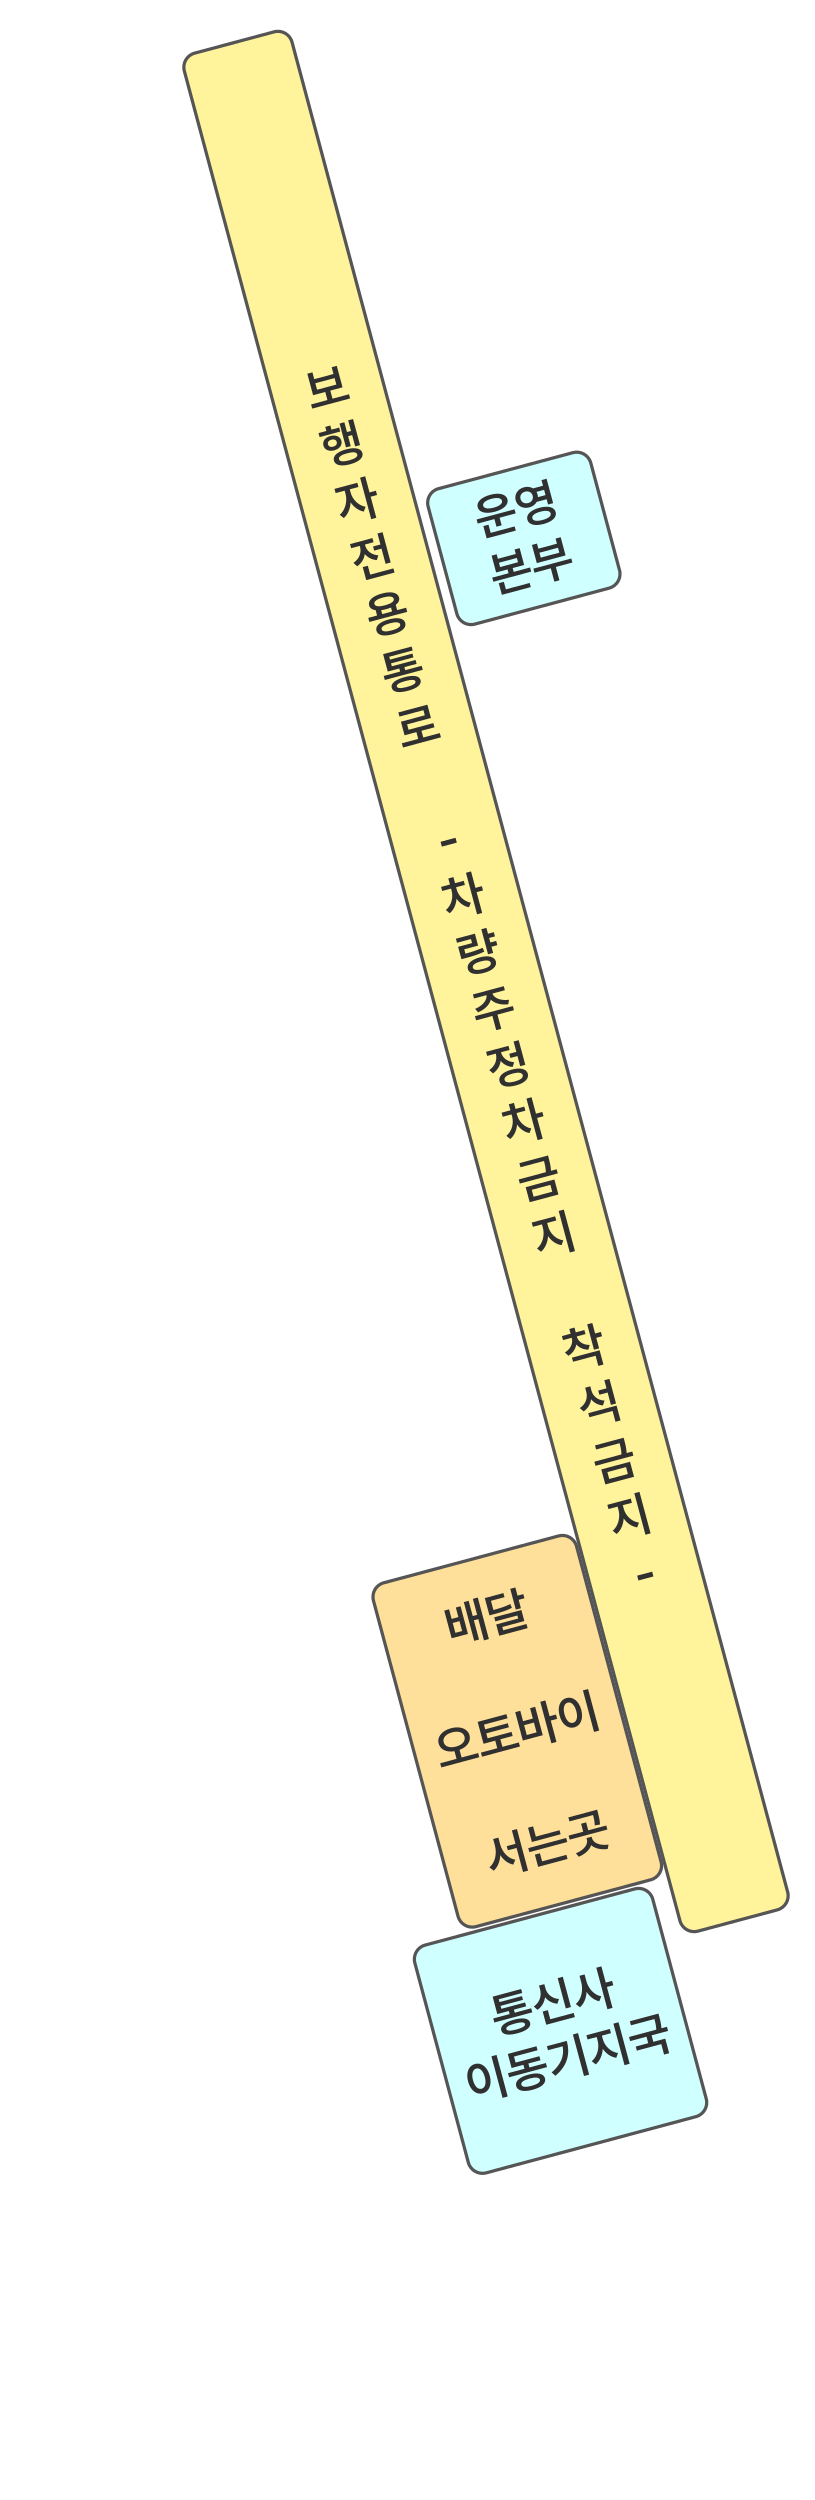
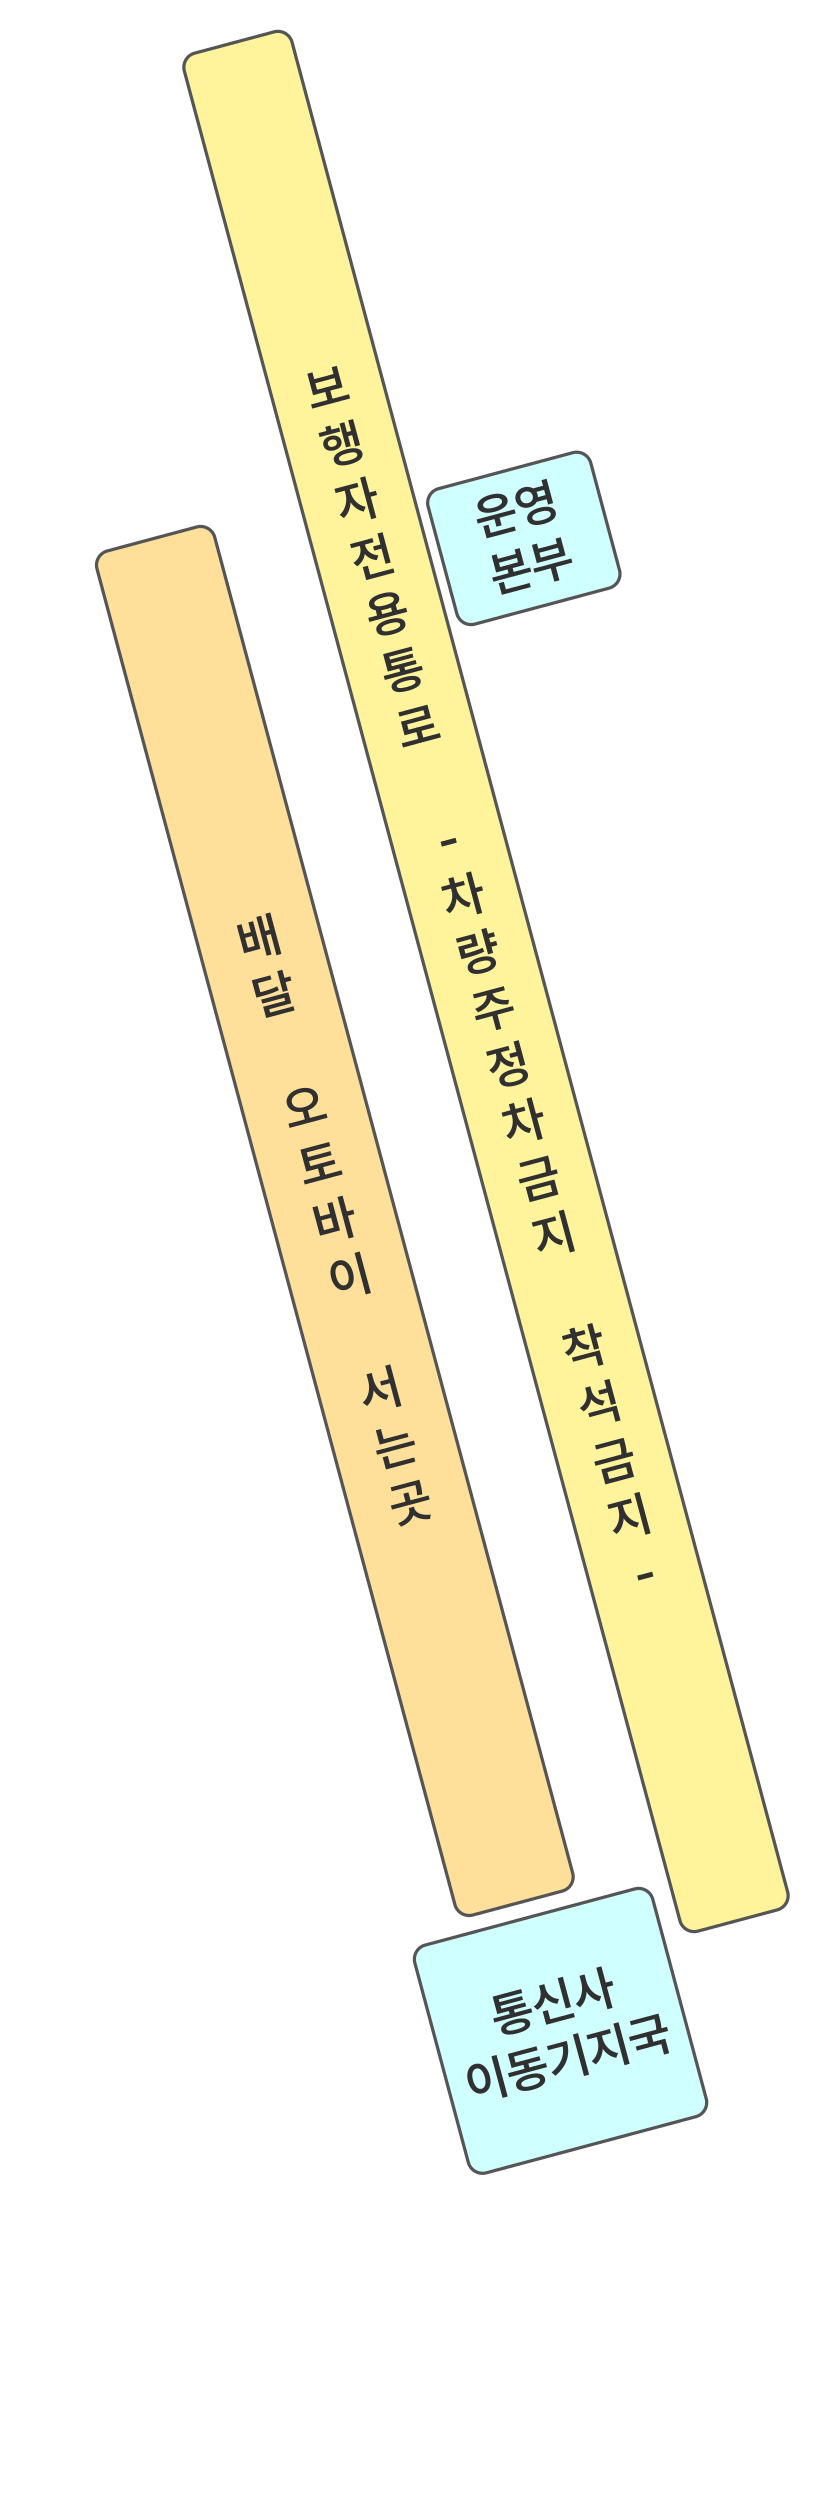
<svg xmlns="http://www.w3.org/2000/svg" width="251" height="770" viewBox="0 0 251 770" fill="none">
  <rect x="55.612" y="17.53" width="34.339" height="598.831" rx="4.5" transform="rotate(-14.9992 55.6124 17.5299)" fill="#FFED68" fill-opacity="0.65" />
  <rect x="55.612" y="17.53" width="34.339" height="598.831" rx="4.5" transform="rotate(-14.9992 55.6124 17.5299)" stroke="#555555" />
  <path d="M107.497 121.432L107.842 122.719L96.155 125.851L95.81 124.563L100.847 123.213L100.18 120.723L96.43 121.728L94.656 115.106L96.226 114.685L96.787 116.779L102.716 115.191L102.155 113.097L103.725 112.676L105.5 119.298L101.736 120.306L102.403 122.796L107.497 121.432ZM97.659 120.034L103.588 118.445L103.053 116.45L97.125 118.038L97.659 120.034ZM108.737 129.058L110.89 137.095L109.39 137.497L108.458 134.016L107.212 134.35L108.031 137.406L106.56 137.8L104.588 130.443L106.06 130.048L106.871 133.076L108.116 132.743L107.237 129.46L108.737 129.058ZM104.467 131.688L104.797 132.919L98.43 134.625L98.1 133.394L100.519 132.746L100.178 131.473L101.735 131.056L102.076 132.329L104.467 131.688ZM101.768 134.292C103.395 133.856 104.776 134.426 105.147 135.752C105.489 137.086 104.578 138.271 102.951 138.707C101.352 139.135 99.957 138.569 99.614 137.235C99.244 135.909 100.169 134.72 101.768 134.292ZM102.071 135.424C101.279 135.636 100.837 136.194 101.015 136.859C101.193 137.524 101.841 137.791 102.647 137.575C103.454 137.359 103.896 136.8 103.718 136.135C103.539 135.47 102.878 135.208 102.071 135.424ZM106.616 138.407C109.347 137.675 111.212 138.07 111.62 139.538C111.993 140.985 110.575 142.26 107.844 142.991C105.114 143.723 103.234 143.332 102.848 141.888C102.453 140.417 103.885 139.139 106.616 138.407ZM106.938 139.61C105.109 140.084 104.217 140.718 104.418 141.468C104.608 142.175 105.697 142.278 107.522 141.789C109.333 141.303 110.225 140.67 110.036 139.963C109.835 139.213 108.746 139.11 106.938 139.61ZM108.016 151.783C108.547 153.764 110.324 155.699 112.598 156.091L112.054 157.571C110.429 157.279 108.993 156.193 107.992 154.747C107.882 156.657 107.166 158.457 105.884 159.558L104.634 158.574C106.414 157.066 107 154.33 106.446 152.204L106.158 151.129L103.37 151.876L103.021 150.574L110.054 148.69L110.402 149.992L107.728 150.708L108.016 151.783ZM112.475 146.691L113.81 151.672L115.777 151.145L116.129 152.461L114.162 152.988L115.903 159.482L114.332 159.903L110.905 147.112L112.475 146.691ZM117.831 163.906L120.333 173.245L118.763 173.666L117.508 168.982L115.244 169.589L114.903 168.315L117.167 167.709L116.26 164.327L117.831 163.906ZM121.17 175.068L121.512 176.341L112.796 178.677L111.723 174.672L113.293 174.252L114.025 176.982L121.17 175.068ZM112.5 168.064C112.913 169.607 114.371 170.915 116.526 171.035L116.071 172.506C114.511 172.401 113.24 171.703 112.355 170.636C112.151 172.139 111.369 173.493 110.002 174.421L108.855 173.363C110.714 172.152 111.352 170.177 110.897 168.479L110.806 168.139L108.146 168.852L107.805 167.578L114.71 165.728L115.051 167.002L112.405 167.711L112.5 168.064ZM125.083 187.18L125.42 188.439L113.761 191.563L113.424 190.304L116.141 189.576L115.705 187.949C114.634 187.803 113.91 187.307 113.686 186.473C113.277 184.944 114.831 183.557 117.647 182.803C120.463 182.049 122.488 182.476 122.912 184.001C123.13 184.845 122.751 185.636 121.888 186.292L122.324 187.919L125.083 187.18ZM119.785 190.783C122.54 190.03 124.416 190.407 124.824 191.875C125.208 193.364 123.769 194.614 121.01 195.353C118.222 196.1 116.337 195.741 115.938 194.255C115.544 192.784 116.994 191.516 119.785 190.783ZM120.104 191.972C118.236 192.472 117.33 193.109 117.537 193.827C117.717 194.552 118.824 194.665 120.691 194.165C122.516 193.676 123.433 193.021 123.254 192.295C123.046 191.578 121.929 191.483 120.104 191.972ZM117.973 184.02C116.077 184.528 115.101 185.244 115.328 186.033C115.522 186.815 116.721 186.933 118.617 186.425C120.499 185.921 121.493 185.215 121.285 184.437C121.072 183.644 119.855 183.516 117.973 184.02ZM117.725 189.151L120.753 188.34L120.427 187.123C119.984 187.31 119.484 187.482 118.94 187.628C118.395 187.774 117.876 187.875 117.399 187.934L117.725 189.151ZM129.874 205.062L130.208 206.307L118.52 209.438L118.187 208.193L123.238 206.84L122.984 205.892L119.433 206.843L117.996 201.481L126.782 199.127L127.109 200.343L119.892 202.277L120.127 203.154L127.032 201.304L127.343 202.464L120.438 204.314L120.681 205.22L127.996 203.26L128.318 204.463L124.555 205.471L124.809 206.419L129.874 205.062ZM124.554 208.58C127.369 207.826 129.169 208.147 129.54 209.474C129.893 210.85 128.488 212 125.672 212.754C122.814 213.52 121.022 213.227 120.654 211.854C120.297 210.524 121.695 209.346 124.554 208.58ZM124.868 209.755C122.944 210.27 122.061 210.825 122.224 211.434C122.391 212.056 123.433 212.095 125.357 211.58C127.253 211.072 128.122 210.521 127.969 209.894C127.792 209.29 126.764 209.247 124.868 209.755ZM135.459 225.794L135.808 227.096L124.121 230.228L123.772 228.926L128.809 227.576L128.252 225.496L124.601 226.474L123.479 222.286L130.837 220.315L130.412 218.73L123.026 220.709L122.685 219.436L131.628 217.04L132.727 221.143L125.383 223.111L125.827 224.766L133.468 222.719L133.813 224.006L129.808 225.079L130.366 227.159L135.459 225.794ZM140.299 258.037L140.697 259.522L136.085 260.758L135.687 259.273L140.299 258.037ZM140.655 273.938C141.163 275.834 142.792 277.611 145.009 278.018L144.45 279.442C142.898 279.168 141.554 278.171 140.621 276.813C140.488 278.578 139.799 280.225 138.511 281.276L137.322 280.29C139.089 278.846 139.637 276.364 139.098 274.355L138.92 273.69L136.189 274.421L135.852 273.162L138.583 272.43L138.082 270.563L139.653 270.142L140.153 272.01L142.842 271.289L143.179 272.549L140.477 273.273L140.655 273.938ZM145.085 268.398L146.442 273.464L148.409 272.937L148.762 274.253L146.795 274.78L148.512 281.189L146.942 281.61L143.514 268.819L145.085 268.398ZM152.1 287.11L152.449 288.412L150.652 288.893L151.024 290.28L152.821 289.798L153.173 291.114L151.376 291.596L151.888 293.506L150.317 293.927L148.247 286.201L149.818 285.78L150.303 287.591L152.1 287.11ZM146.263 287.567L147.249 291.246L142.99 292.387L143.35 293.731C145.518 293.135 146.983 292.659 148.652 291.901L149.16 293.115C147.34 293.966 145.708 294.494 143.171 295.159L142.124 295.439L141.101 291.619L145.388 290.47L145.054 289.225L140.753 290.378L140.419 289.133L146.263 287.567ZM147.778 294.865C150.414 294.174 152.308 294.622 152.728 296.132C153.116 297.635 151.692 298.942 149.06 299.647C146.371 300.368 144.499 299.944 144.097 298.444C143.691 296.93 145.094 295.599 147.778 294.865ZM148.108 296.096C146.325 296.573 145.42 297.271 145.639 298.031C145.83 298.799 146.959 298.936 148.741 298.459C150.51 297.985 151.376 297.313 151.172 296.549C150.967 295.785 149.877 295.622 148.108 296.096ZM157.954 309.863L158.295 311.137L153.216 312.498L154.387 316.87L152.831 317.287L151.659 312.915L146.636 314.261L146.295 312.987L157.954 309.863ZM155.161 303.742L155.495 304.987L151.66 306.014C152.128 307.39 154.172 308.284 156.785 307.932L156.548 309.315C154.288 309.594 152.323 309.052 151.173 307.874C150.766 309.469 149.336 310.921 147.266 311.802L146.342 310.73C148.767 309.732 150.09 307.936 149.835 306.503L145.987 307.535L145.653 306.289L155.161 303.742ZM159.754 320.373L161.79 327.971L160.219 328.392L159.381 325.265L157.202 325.849L156.857 324.561L159.036 323.977L158.183 320.794L159.754 320.373ZM157.547 329.457C160.264 328.729 162.158 329.176 162.571 330.719C162.985 332.261 161.568 333.596 158.851 334.324C156.149 335.048 154.254 334.6 153.855 333.054C153.428 331.516 154.845 330.181 157.547 329.457ZM157.869 330.659C156.087 331.137 155.196 331.831 155.412 332.637C155.624 333.429 156.742 333.585 158.525 333.107C160.308 332.629 161.213 331.932 161.001 331.14C160.785 330.333 159.652 330.182 157.869 330.659ZM154.328 324.177C154.745 325.734 156.199 327.027 158.358 327.162L157.899 328.619C156.348 328.519 155.075 327.814 154.201 326.759C154.001 328.276 153.224 329.652 151.849 330.604L150.695 329.579C152.557 328.322 153.184 326.303 152.733 324.62L152.706 324.521L150.046 325.233L149.705 323.96L156.61 322.11L156.951 323.383L154.305 324.092L154.328 324.177ZM159.289 343.485C159.797 345.381 161.426 347.158 163.643 347.565L163.084 348.989C161.532 348.715 160.188 347.717 159.255 346.36C159.122 348.124 158.433 349.772 157.145 350.823L155.956 349.837C157.723 348.393 158.271 345.911 157.732 343.902L157.554 343.237L154.823 343.968L154.486 342.709L157.217 341.977L156.716 340.11L158.287 339.689L158.787 341.557L161.476 340.836L161.813 342.096L159.111 342.82L159.289 343.485ZM163.719 337.945L165.076 343.011L167.043 342.484L167.396 343.8L165.429 344.327L167.146 350.736L165.576 351.157L162.148 338.366L163.719 337.945ZM168.785 355.89L169.05 356.881C169.316 357.871 169.619 359.003 169.713 360.6L171.454 360.134L171.795 361.408L160.108 364.539L159.766 363.266L168.129 361.025C168.056 359.566 167.802 358.504 167.552 357.57L160.307 359.511L159.97 358.252L168.785 355.89ZM170.75 363.28L171.989 367.907L163.146 370.276L161.906 365.649L170.75 363.28ZM163.778 366.467L164.347 368.589L170.092 367.05L169.523 364.928L163.778 366.467ZM168.818 377.746C169.379 379.841 171.201 381.718 173.498 382.028L172.969 383.504C171.28 383.259 169.816 382.21 168.8 380.739C168.676 382.652 167.953 384.423 166.642 385.533L165.407 384.544C167.18 383.068 167.803 380.354 167.219 378.175L166.931 377.099L164.115 377.854L163.766 376.552L170.982 374.619L171.331 375.92L168.529 376.671L168.818 377.746ZM173.659 372.552L177.086 385.343L175.501 385.768L172.074 372.977L173.659 372.552ZM177.677 411.717C178.052 413.118 179.461 414.242 181.632 414.252L181.233 415.708C179.655 415.676 178.369 415.065 177.497 414.101C177.261 415.484 176.457 416.73 175.079 417.585L173.985 416.559C175.839 415.44 176.516 413.666 176.106 412.138L176.08 412.039L173.406 412.756L173.072 411.511L175.746 410.794L175.352 409.323L176.937 408.898L177.331 410.369L179.991 409.657L180.325 410.902L177.65 411.618L177.677 411.717ZM182.424 407.473L183.292 410.713L185.075 410.236L185.431 411.566L183.648 412.043L184.52 415.298L182.95 415.719L180.853 407.894L182.424 407.473ZM184.676 415.878L185.855 420.278L184.284 420.699L183.443 417.558L176.495 419.419L176.158 418.16L184.676 415.878ZM182.177 428.343C182.617 429.984 184.07 431.278 186.208 431.388L185.696 432.875C184.179 432.758 182.929 432.054 182.061 430.967C181.848 432.465 181.091 433.798 179.761 434.723L178.575 433.691C180.469 432.44 181.055 430.494 180.566 428.668L180.228 427.409L181.813 426.985L182.177 428.343ZM189.908 432.914L191.132 437.484L189.562 437.905L188.671 434.58L181.525 436.494L181.192 435.249L189.908 432.914ZM187.705 424.693L189.741 432.291L188.17 432.712L187.147 428.892L184.6 429.574L184.255 428.287L186.802 427.604L186.134 425.114L187.705 424.693ZM192.077 442.824L192.343 443.814C192.608 444.805 192.912 445.937 193.006 447.534L194.746 447.068L195.087 448.341L183.4 451.473L183.059 450.199L191.421 447.959C191.349 446.499 191.095 445.438 190.844 444.504L183.6 446.445L183.262 445.186L192.077 442.824ZM194.042 450.214L195.282 454.84L186.439 457.21L185.199 452.583L194.042 450.214ZM187.071 453.401L187.64 455.523L193.384 453.984L192.816 451.862L187.071 453.401ZM192.11 464.68C192.671 466.774 194.494 468.652 196.791 468.961L196.261 470.438C194.573 470.192 193.109 469.144 192.093 467.672C191.969 469.586 191.245 471.357 189.935 472.466L188.7 471.478C190.473 470.002 191.095 467.287 190.511 465.108L190.223 464.033L187.407 464.788L187.059 463.486L194.275 461.552L194.624 462.854L191.822 463.605L192.11 464.68ZM196.951 459.486L200.378 472.277L198.794 472.701L195.366 459.91L196.951 459.486ZM200.86 484.064L201.258 485.55L196.645 486.786L196.247 485.3L200.86 484.064Z" fill="#303030" />
  <rect x="126.612" y="600.246" width="75.86" height="72.629" rx="4.5" transform="rotate(-15 126.612 600.246)" fill="#B5FFFF" fill-opacity="0.65" />
  <rect x="126.612" y="600.246" width="75.86" height="72.629" rx="4.5" transform="rotate(-15 126.612 600.246)" stroke="#555555" />
  <path d="M163.606 618.557L163.939 619.802L152.252 622.933L151.919 621.688L156.97 620.335L156.716 619.387L153.164 620.338L151.727 614.976L160.514 612.621L160.84 613.838L153.624 615.772L153.859 616.649L160.764 614.799L161.075 615.959L154.17 617.809L154.413 618.715L161.728 616.755L162.05 617.957L158.286 618.966L158.54 619.914L163.606 618.557ZM158.285 622.075C161.101 621.321 162.901 621.642 163.271 622.968C163.625 624.345 162.22 625.495 159.404 626.249C156.546 627.015 154.753 626.722 154.386 625.349C154.029 624.019 155.427 622.841 158.285 622.075ZM158.6 623.249C156.676 623.765 155.793 624.32 155.956 624.928C156.123 625.551 157.165 625.59 159.089 625.075C160.985 624.567 161.854 624.015 161.701 623.389C161.524 622.784 160.496 622.741 158.6 623.249ZM173.345 608.834L175.848 618.173L174.263 618.598L171.761 609.259L173.345 608.834ZM176.713 619.988L177.054 621.262L168.239 623.624L167.147 619.549L168.732 619.124L169.483 621.926L176.713 619.988ZM167.982 612.364C168.46 614.147 169.958 615.55 172.164 615.687L171.691 617.149C170.097 617.03 168.784 616.29 167.876 615.138C167.67 616.687 166.915 618.087 165.554 619.036L164.4 618.01C166.282 616.717 166.848 614.64 166.355 612.8L166.022 611.555L167.649 611.119L167.982 612.364ZM180.602 610.166C181.198 612.448 182.966 614.461 185.201 614.878L184.576 616.395C183.002 616.066 181.643 614.982 180.662 613.501C180.569 615.391 179.909 617.115 178.642 618.243L177.342 617.242C179.132 615.716 179.651 612.953 179.032 610.587L178.486 608.549L180.056 608.128L180.602 610.166ZM185.227 605.636L186.569 610.644L188.536 610.118L188.896 611.462L186.929 611.989L188.654 618.427L187.084 618.847L183.656 606.056L185.227 605.636ZM152.942 632.921L156.373 645.726L154.788 646.151L151.357 633.346L152.942 632.921ZM146.301 635.702C148.226 635.186 150.097 636.565 150.85 639.32C151.583 642.112 150.648 644.227 148.724 644.743C146.785 645.262 144.918 643.897 144.171 641.11C143.432 638.351 144.363 636.221 146.301 635.702ZM146.68 637.117C145.591 637.408 145.162 638.752 145.685 640.704C146.212 642.671 147.255 643.62 148.345 643.328C149.42 643.04 149.849 641.697 149.322 639.73C148.799 637.777 147.756 636.828 146.68 637.117ZM168.138 635.416L168.476 636.675L156.803 639.803L156.465 638.544L161.531 637.186L161.205 635.97L157.568 636.944L156.408 632.614L165.237 630.249L165.567 631.48L158.309 633.424L158.805 635.278L166.135 633.314L166.468 634.559L162.747 635.556L163.073 636.773L168.138 635.416ZM162.815 638.981C165.574 638.241 167.453 638.633 167.87 640.129C168.253 641.618 166.825 642.911 164.066 643.65C161.279 644.397 159.382 643.995 158.984 642.51C158.582 641.01 160.028 639.727 162.815 638.981ZM163.137 640.183C161.27 640.684 160.371 641.349 160.583 642.081C160.766 642.821 161.873 642.933 163.74 642.433C165.566 641.944 166.482 641.289 166.299 640.549C166.088 639.817 164.963 639.694 163.137 640.183ZM178.029 626.199L181.456 638.99L179.871 639.415L176.444 626.624L178.029 626.199ZM174.572 628.581C175.592 632.388 174.989 636.022 171.072 639.346L169.914 638.307C172.834 635.818 173.81 633.237 173.307 630.255L168.779 631.468L168.446 630.223L174.572 628.581ZM185.667 628.05C186.228 630.144 188.051 632.022 190.348 632.331L189.818 633.808C188.13 633.562 186.666 632.514 185.65 631.042C185.526 632.956 184.802 634.727 183.492 635.836L182.257 634.848C184.03 633.372 184.652 630.657 184.068 628.478L183.78 627.403L180.964 628.158L180.616 626.856L187.832 624.922L188.181 626.224L185.379 626.975L185.667 628.05ZM190.508 622.855L193.936 635.646L192.351 636.071L188.923 623.28L190.508 622.855ZM202.804 620.183L203.065 621.159C203.321 622.114 203.615 623.211 203.729 624.712L205.427 624.257L205.768 625.53L200.689 626.891L201.223 628.886L204.902 627.901L206.104 632.386L204.533 632.807L203.669 629.581L196.142 631.598L195.804 630.338L199.653 629.307L199.118 627.312L194.081 628.662L193.74 627.388L202.144 625.136C202.048 623.759 201.809 622.754 201.571 621.863L194.326 623.804L193.989 622.545L202.804 620.183Z" fill="#303030" />
-   <rect x="113.864" y="488.661" width="64.755" height="109.639" rx="4.5" transform="rotate(-15 113.864 488.661)" fill="#FFCF66" fill-opacity="0.65" />
-   <rect x="113.864" y="488.661" width="64.755" height="109.639" rx="4.5" transform="rotate(-15 113.864 488.661)" stroke="#555555" />
-   <path d="M138.312 495.669L139.104 498.627L141.184 498.069L140.392 495.112L141.849 494.722L144.131 503.24L139.108 504.585L136.826 496.068L138.312 495.669ZM140.253 502.914L142.333 502.357L141.518 499.315L139.438 499.872L140.253 502.914ZM147.152 492.042L150.579 504.833L149.065 505.239L147.31 498.688L145.951 499.052L147.54 504.98L146.054 505.378L142.854 493.436L144.34 493.038L145.603 497.75L146.961 497.386L145.638 492.448L147.152 492.042ZM155.049 490.669L155.386 491.928L151.212 493.047L151.974 495.891C154.298 495.253 155.667 494.788 157.167 494.045L157.662 495.216C156.056 496.071 154.497 496.534 151.781 497.262L150.748 497.539L149.318 492.205L155.049 490.669ZM158.726 488.941L159.401 491.459L161.183 490.982L161.528 492.269L159.746 492.747L160.439 495.336L158.869 495.757L157.155 489.362L158.726 488.941ZM160.587 495.888L161.497 499.284L154.706 501.104L154.979 502.123L162.166 500.197L162.508 501.47L153.763 503.813L152.831 500.332L159.608 498.516L159.354 497.568L152.563 499.388L152.225 498.129L160.587 495.888ZM138.919 532.291C141.664 531.556 144.055 532.386 144.613 534.466C145.126 536.383 143.821 538.106 141.54 538.959L142.169 541.308L147.263 539.943L147.608 541.231L135.921 544.363L135.576 543.075L140.613 541.725L139.984 539.376C137.595 539.774 135.604 538.935 135.104 537.014C134.533 534.938 136.188 533.023 138.919 532.291ZM139.261 533.565C137.389 534.051 136.272 535.26 136.647 536.601C137.004 537.991 138.568 538.452 140.436 537.951C142.332 537.443 143.442 536.266 143.07 534.879C142.71 533.535 141.153 533.043 139.261 533.565ZM157.557 533.424L157.895 534.683L154.117 535.696L154.743 538.03L159.808 536.673L160.145 537.932L148.458 541.064L148.121 539.805L153.158 538.455L152.532 536.12L148.924 537.087L147.116 530.338L155.973 527.964L156.314 529.238L149.056 531.183L149.443 532.626L156.404 530.761L156.738 532.006L149.776 533.871L150.186 535.399L157.557 533.424ZM167.973 523.733L169.277 528.6L171.244 528.074L171.6 529.404L169.633 529.931L171.4 536.524L169.829 536.945L166.402 524.154L167.973 523.733ZM160.245 526.926L161.101 530.124L164.115 529.316L163.258 526.119L164.829 525.698L167.172 534.442L161.031 536.087L158.688 527.343L160.245 526.926ZM162.243 534.383L165.256 533.575L164.445 530.547L161.431 531.355L162.243 534.383ZM181.117 520.211L184.548 533.016L182.964 533.441L179.533 520.636L181.117 520.211ZM174.477 522.991C176.401 522.476 178.272 523.855 179.025 526.61C179.758 529.401 178.824 531.517 176.899 532.033C174.961 532.552 173.094 531.187 172.347 528.4C171.608 525.64 172.538 523.511 174.477 522.991ZM174.856 524.406C173.766 524.698 173.338 526.041 173.861 527.994C174.388 529.961 175.431 530.91 176.52 530.618C177.596 530.33 178.024 528.986 177.497 527.02C176.974 525.067 175.931 524.118 174.856 524.406ZM154.038 568.028C154.675 570.405 156.432 572.436 158.709 572.782L158.098 574.295C156.458 573.976 155.075 572.891 154.083 571.367C153.996 573.278 153.349 575.022 152.078 576.166L150.747 575.158C152.565 573.624 153.065 570.851 152.439 568.456L151.893 566.419L153.492 565.99L154.038 568.028ZM159.214 563.35L162.645 576.155L161.089 576.572L159.106 569.172L156.418 569.892L156.077 568.619L158.765 567.898L157.658 563.767L159.214 563.35ZM172.339 563.715L172.673 564.96L163.815 567.334L162.636 562.933L164.193 562.516L165.038 565.672L172.339 563.715ZM174.387 566.094L174.72 567.339L163.033 570.47L162.699 569.225L174.387 566.094ZM174.46 571.291L174.801 572.564L165.746 574.991L164.737 571.227L166.308 570.806L166.975 573.296L174.46 571.291ZM183.912 557.384L184.17 558.346C184.432 559.323 184.727 560.426 184.803 561.953L183.191 562.218C183.13 560.862 182.905 559.906 182.671 559.036L175.385 560.988L175.055 559.758L183.912 557.384ZM186.734 562.254L187.067 563.5L175.465 566.608L175.131 565.363L179.631 564.158L178.975 561.71L180.531 561.293L181.187 563.741L186.734 562.254ZM182.354 566.173C182.741 567.616 184.65 568.515 187.43 568.134L187.172 569.492C185.016 569.767 183.2 569.328 182.078 568.309C181.608 569.755 180.255 571.042 178.272 571.877L177.384 570.826C179.939 569.777 181.142 568.044 180.77 566.597L180.645 566.13L182.229 565.706L182.354 566.173Z" fill="#303030" />
+   <rect x="28.707" y="170.854" width="37.548" height="434.962" rx="4.5" transform="rotate(-15 28.7072 170.854)" fill="#FFCF66" fill-opacity="0.65" />
+   <rect x="28.707" y="170.854" width="37.548" height="434.962" rx="4.5" transform="rotate(-15 28.7072 170.854)" stroke="#555555" />
+   <path d="M74.4 284.664L75.192 287.621L77.272 287.064L76.48 284.106L77.937 283.716L80.22 292.234L75.197 293.58L72.914 285.062L74.4 284.664ZM76.341 291.908L78.421 291.351L77.606 288.309L75.526 288.866L76.341 291.908ZM83.24 281.036L86.667 293.827L85.153 294.233L83.398 287.682L82.04 288.046L83.628 293.974L82.142 294.373L78.943 282.43L80.428 282.032L81.691 286.744L83.049 286.38L81.726 281.442L83.24 281.036ZM83.274 300.405L83.611 301.665L79.437 302.783L80.199 305.627C82.523 304.989 83.892 304.524 85.391 303.781L85.887 304.952C84.281 305.807 82.722 306.27 80.005 306.998L78.973 307.275L77.543 301.941L83.274 300.405ZM86.951 298.677L87.626 301.196L89.408 300.718L89.753 302.006L87.971 302.483L88.664 305.073L87.094 305.493L85.38 299.098L86.951 298.677ZM88.812 305.624L89.722 309.02L82.93 310.84L83.204 311.859L90.391 309.933L90.733 311.206L81.988 313.549L81.056 310.069L87.833 308.252L87.579 307.304L80.787 309.124L80.45 307.865L88.812 305.624ZM92.189 335.317C94.933 334.581 97.325 335.412 97.882 337.492C98.396 339.409 97.09 341.131 94.809 341.985L95.439 344.334L100.532 342.969L100.877 344.257L89.19 347.388L88.845 346.101L93.882 344.751L93.253 342.402C90.865 342.799 88.873 341.961 88.374 340.039C87.802 337.963 89.458 336.049 92.189 335.317ZM92.53 336.59C90.658 337.077 89.541 338.286 89.916 339.626C90.273 341.017 91.837 341.477 93.705 340.977C95.601 340.469 96.711 339.292 96.34 337.905C95.979 336.561 94.422 336.068 92.53 336.59ZM102.963 357.192L103.301 358.451L99.523 359.463L100.148 361.798L105.214 360.441L105.551 361.7L93.864 364.831L93.526 363.572L98.564 362.222L97.938 359.888L94.33 360.855L92.522 354.105L101.379 351.732L101.72 353.005L94.462 354.95L94.848 356.394L101.81 354.528L102.143 355.773L95.182 357.639L95.591 359.167L102.963 357.192ZM105.515 368.243L106.819 373.11L108.786 372.583L109.142 373.913L107.176 374.44L108.942 381.034L107.372 381.454L103.944 368.664L105.515 368.243ZM97.787 371.436L98.644 374.633L101.658 373.826L100.801 370.628L102.371 370.207L104.714 378.951L98.574 380.597L96.231 371.853L97.787 371.436ZM99.785 378.892L102.799 378.085L101.987 375.057L98.974 375.864L99.785 378.892ZM110.796 385.463L114.227 398.268L112.643 398.692L109.212 385.887L110.796 385.463ZM104.156 388.243C106.08 387.727 107.951 389.106 108.704 391.862C109.437 394.653 108.503 396.769 106.578 397.284C104.64 397.804 102.773 396.439 102.026 393.651C101.287 390.892 102.217 388.762 104.156 388.243ZM104.535 389.658C103.445 389.95 103.017 391.293 103.54 393.245C104.067 395.212 105.11 396.161 106.199 395.869C107.275 395.581 107.703 394.238 107.176 392.271C106.653 390.318 105.61 389.37 104.535 389.658ZM115.022 424.891C115.659 427.268 117.416 429.299 119.693 429.645L119.082 431.158C117.442 430.839 116.06 429.754 115.068 428.23C114.981 430.142 114.333 431.885 113.063 433.029L111.731 432.021C113.549 430.487 114.05 427.714 113.423 425.319L112.877 423.282L114.476 422.854L115.022 424.891ZM120.199 420.213L123.63 433.018L122.073 433.435L120.09 426.035L117.402 426.756L117.061 425.482L119.749 424.762L118.642 420.63L120.199 420.213ZM125.46 441.321L125.794 442.566L116.936 444.939L115.757 440.539L117.314 440.122L118.159 443.277L125.46 441.321ZM127.508 443.699L127.841 444.944L116.154 448.076L115.82 446.83L127.508 443.699ZM127.581 448.896L127.922 450.169L118.867 452.596L117.858 448.832L119.429 448.411L120.096 450.902L127.581 448.896ZM129.17 455.731L129.428 456.694C129.689 457.67 129.985 458.773 130.06 460.3L128.448 460.565C128.388 459.209 128.162 458.253 127.929 457.383L120.642 459.336L120.312 458.105L129.17 455.731ZM131.991 460.602L132.325 461.847L120.722 464.956L120.389 463.71L124.888 462.505L124.232 460.057L125.789 459.64L126.445 462.088L131.991 460.602ZM127.612 464.52C127.999 465.963 129.908 466.862 132.687 466.481L132.429 467.839C130.273 468.114 128.458 467.675 127.335 466.657C126.866 468.102 125.512 469.389 123.529 470.224L122.641 469.173C125.196 468.124 126.4 466.392 126.027 464.945L125.902 464.478L127.487 464.053L127.612 464.52Z" fill="#303030" />
  <rect x="130.702" y="151.679" width="51.863" height="43.187" rx="4.5" transform="rotate(-15 130.702 151.679)" fill="#B5FFFF" fill-opacity="0.65" />
  <rect x="130.702" y="151.679" width="51.863" height="43.187" rx="4.5" transform="rotate(-15 130.702 151.679)" stroke="#555555" />
  <path d="M158.483 156.868L158.821 158.127L153.883 159.451L154.512 161.799L152.913 162.228L152.284 159.879L147.134 161.259L146.796 160L158.483 156.868ZM158.515 162.137L158.86 163.425L149.89 165.828L148.873 162.036L150.458 161.612L151.129 164.116L158.515 162.137ZM151.007 152.396C153.766 151.657 155.86 152.172 156.292 153.785C156.725 155.398 155.165 156.878 152.406 157.617C149.647 158.356 147.556 157.855 147.124 156.242C146.692 154.629 148.248 153.135 151.007 152.396ZM151.34 153.641C149.586 154.111 148.572 154.914 148.822 155.787C149.035 156.64 150.314 156.828 152.068 156.358C153.837 155.884 154.836 155.085 154.609 154.236C154.374 153.359 153.109 153.167 151.34 153.641ZM161.382 150.086C162.415 149.809 163.409 149.952 164.188 150.426L167.244 149.607L166.778 147.867L168.349 147.446L170.366 154.973L168.795 155.394L168.359 153.767L165.303 154.586C164.865 155.386 164.067 156.001 163.039 156.269C161.119 156.799 159.313 155.888 158.831 154.091C158.346 152.28 159.458 150.601 161.382 150.086ZM161.743 151.43C160.639 151.726 160.043 152.613 160.331 153.689C160.611 154.736 161.579 155.235 162.683 154.939C163.744 154.655 164.333 153.739 164.066 152.688C163.764 151.616 162.804 151.146 161.743 151.43ZM166.108 156.402C168.796 155.682 170.727 156.15 171.147 157.721C171.568 159.292 170.131 160.662 167.443 161.383C164.768 162.099 162.838 161.631 162.431 160.056C161.996 158.49 163.434 157.119 166.108 156.402ZM166.43 157.605C164.647 158.083 163.736 158.812 163.974 159.643C164.176 160.454 165.33 160.63 167.113 160.152C168.924 159.667 169.821 158.941 169.605 158.134C169.381 157.299 168.241 157.12 166.43 157.605ZM165.233 151.496C165.374 151.739 165.488 151.996 165.566 152.286C165.642 152.569 165.672 152.849 165.683 153.119L168.018 152.494L167.582 150.866L165.233 151.496ZM152.974 170.716L153.345 172.103L158.863 170.624L158.492 169.238L160.048 168.821L161.44 174.013L157.902 174.961L158.217 176.136L163.268 174.782L163.61 176.056L151.95 179.18L151.609 177.906L156.632 176.56L156.318 175.386L152.809 176.326L151.417 171.133L152.974 170.716ZM154.028 174.65L159.546 173.171L159.189 171.841L153.671 173.32L154.028 174.65ZM163.135 179.549L163.477 180.823L154.577 183.207L153.614 179.613L155.184 179.193L155.806 181.513L163.135 179.549ZM175.964 172.017L176.297 173.262L171.204 174.627L172.303 178.731L170.747 179.148L169.647 175.044L164.61 176.394L164.276 175.149L175.964 172.017ZM165.39 167.42L165.811 168.99L171.527 167.458L171.106 165.888L172.691 165.463L174.192 171.066L165.335 173.44L163.834 167.837L165.39 167.42ZM166.55 171.749L172.267 170.218L171.861 168.704L166.145 170.235L166.55 171.749Z" fill="#303030" />
</svg>
